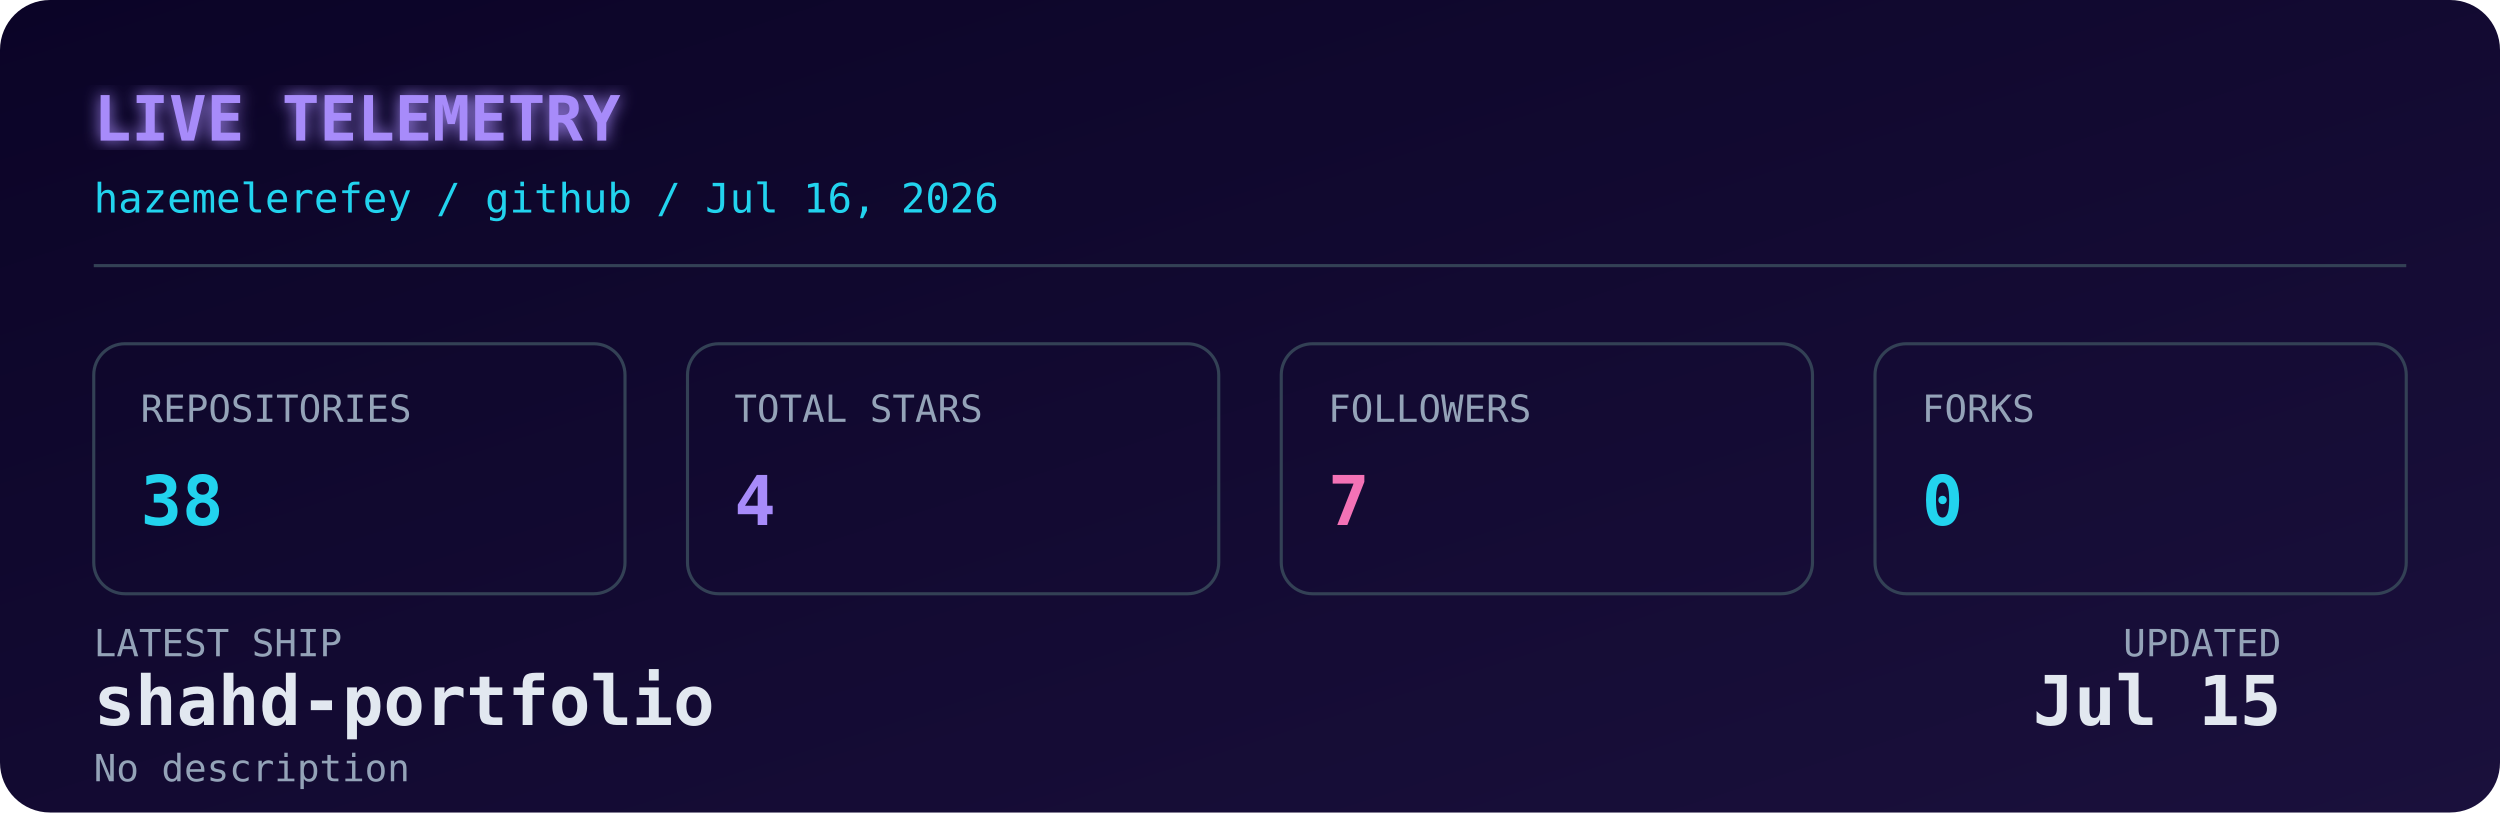
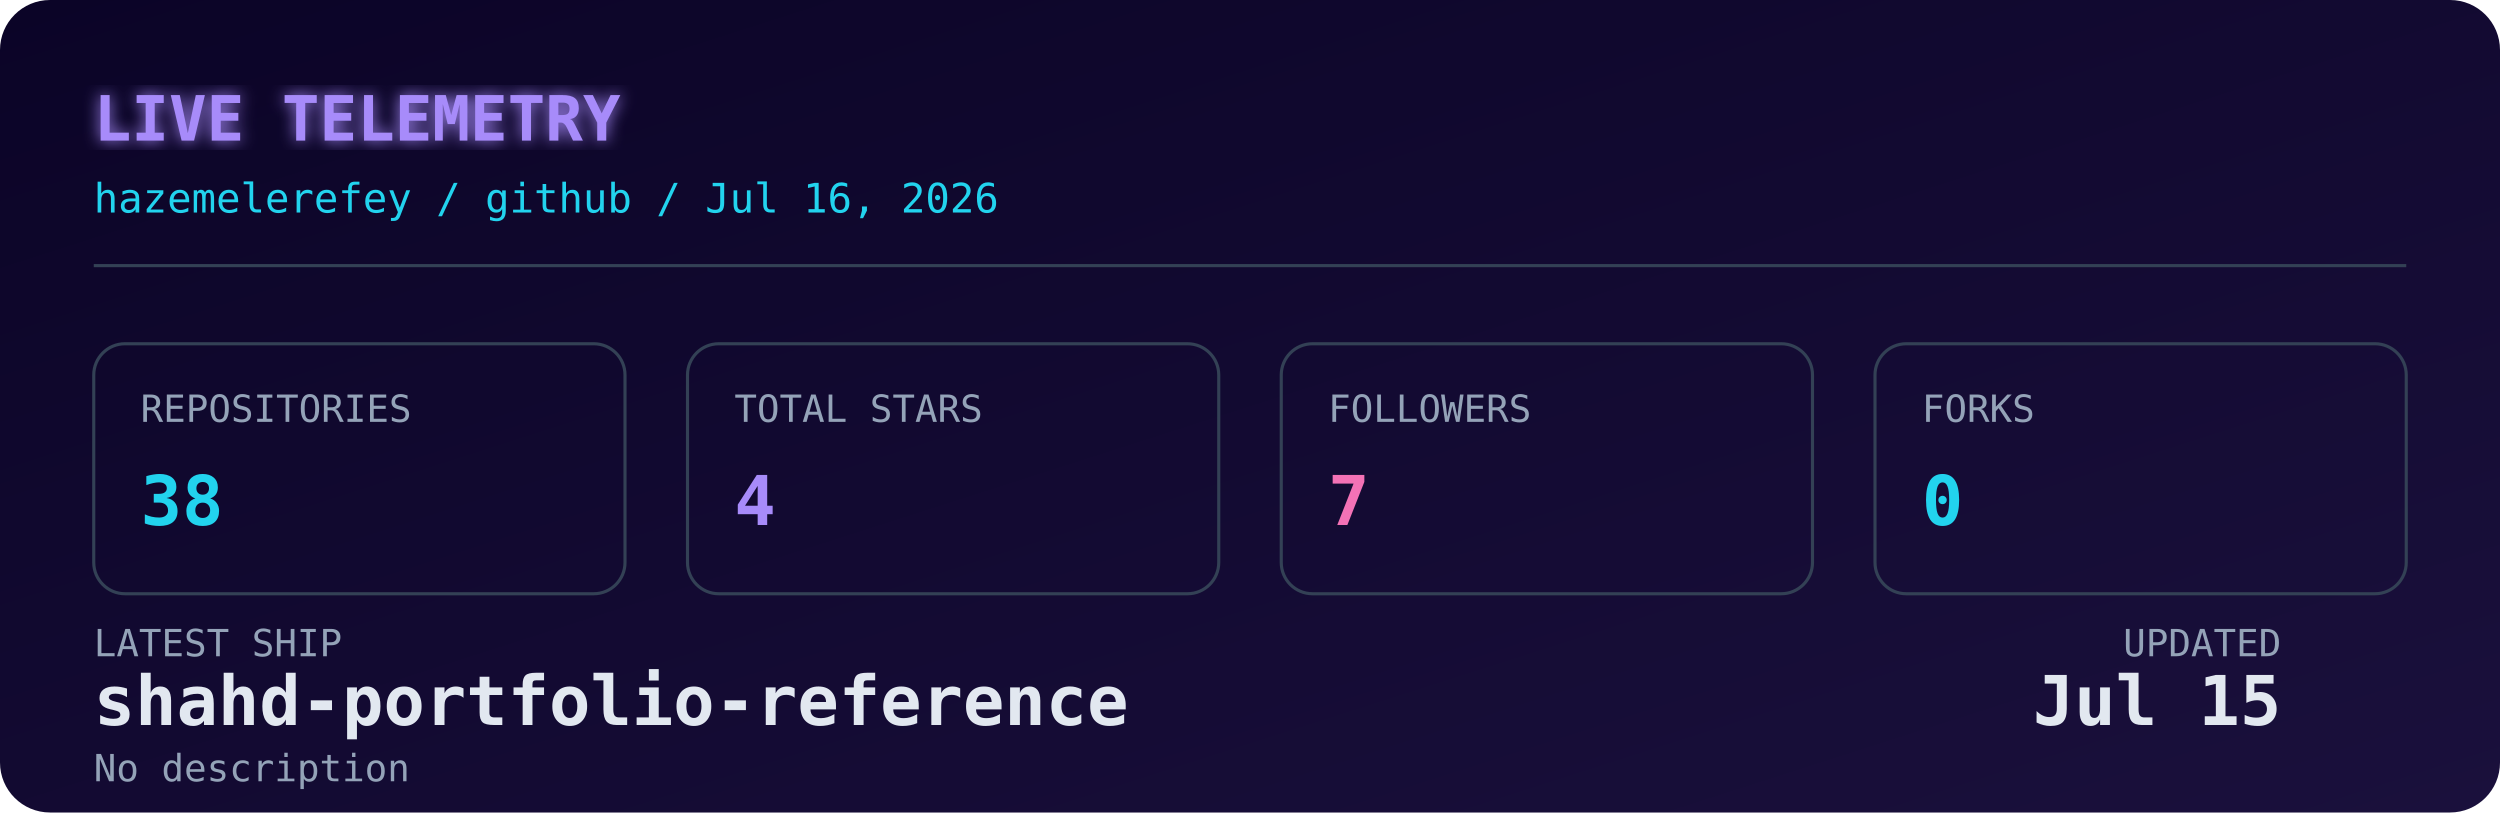
<svg xmlns="http://www.w3.org/2000/svg" width="800" height="260" viewBox="0 0 800 260" role="img" aria-label="Live GitHub dashboard for Hazem Elerefy">
  <defs>
    <linearGradient id="bg" x1="0" y1="0" x2="1" y2="1">
      <stop offset="0%" stop-color="#0b0427" />
      <stop offset="100%" stop-color="#1a103c" />
    </linearGradient>
    <filter id="glow" x="-20%" y="-20%" width="140%" height="140%">
      <feGaussianBlur stdDeviation="2.5" result="blur" />
      <feMerge>
        <feMergeNode in="blur" />
        <feMergeNode in="SourceGraphic" />
      </feMerge>
    </filter>
    <style>
      .mono { font-family: 'JetBrains Mono', 'SFMono-Regular', 'Fira Code', monospace; }
      .label { fill: #94a3b8; font-size: 12px; }
      .value { fill: #e2e8f0; font-size: 22px; font-weight: 700; }
      .accent { fill: #22d3ee; }
      .purple { fill: #a78bfa; }
      .pink { fill: #f472b6; }
      .title { fill: #a78bfa; font-size: 20px; font-weight: 700; }
      .subtitle { fill: #22d3ee; font-size: 13px; }
      .box { fill: none; stroke: #334155; stroke-width: 1; }
      @media (prefers-color-scheme: light) {
        .value { fill: #0f172a; }
        .label { fill: #475569; }
        .title { fill: #7c3aed; }
        .subtitle { fill: #0891b2; }
        .box { stroke: #cbd5e1; }
      }
    </style>
  </defs>
  <rect width="800" height="260" rx="16" fill="url(#bg)" />
  <text x="30" y="45" class="mono title" filter="url(#glow)">LIVE TELEMETRY</text>
  <text x="30" y="68" class="mono subtitle">hazemelerefey / github / Jul 16, 2026</text>
  <line x1="30" y1="85" x2="770" y2="85" stroke="#334155" stroke-width="1" />
  <g transform="translate(30, 110)">
    <rect width="170" height="80" rx="10" class="box" />
    <text x="15" y="25" class="mono label">REPOSITORIES</text>
    <text x="15" y="58" class="mono value accent">38</text>
  </g>
  <g transform="translate(220, 110)">
    <rect width="170" height="80" rx="10" class="box" />
    <text x="15" y="25" class="mono label">TOTAL STARS</text>
    <text x="15" y="58" class="mono value purple">4</text>
  </g>
  <g transform="translate(410, 110)">
    <rect width="170" height="80" rx="10" class="box" />
    <text x="15" y="25" class="mono label">FOLLOWERS</text>
    <text x="15" y="58" class="mono value pink">7</text>
  </g>
  <g transform="translate(600, 110)">
    <rect width="170" height="80" rx="10" class="box" />
    <text x="15" y="25" class="mono label">FORKS</text>
    <text x="15" y="58" class="mono value accent">0</text>
  </g>
  <g transform="translate(30, 210)">
    <text x="0" y="0" class="mono label">LATEST SHIP</text>
-     <text x="0" y="22" class="mono value" font-size="15" fill="#e2e8f0">shahd-portfolio</text>
+     <text x="0" y="22" class="mono value" font-size="15" fill="#e2e8f0">shahd-portfolio-reference</text>
    <text x="0" y="40" class="mono label" font-size="11">No description</text>
    <text x="700" y="0" class="mono label" text-anchor="end">UPDATED</text>
    <text x="700" y="22" class="mono value" font-size="15" text-anchor="end" fill="#e2e8f0">Jul 15</text>
  </g>
</svg>
